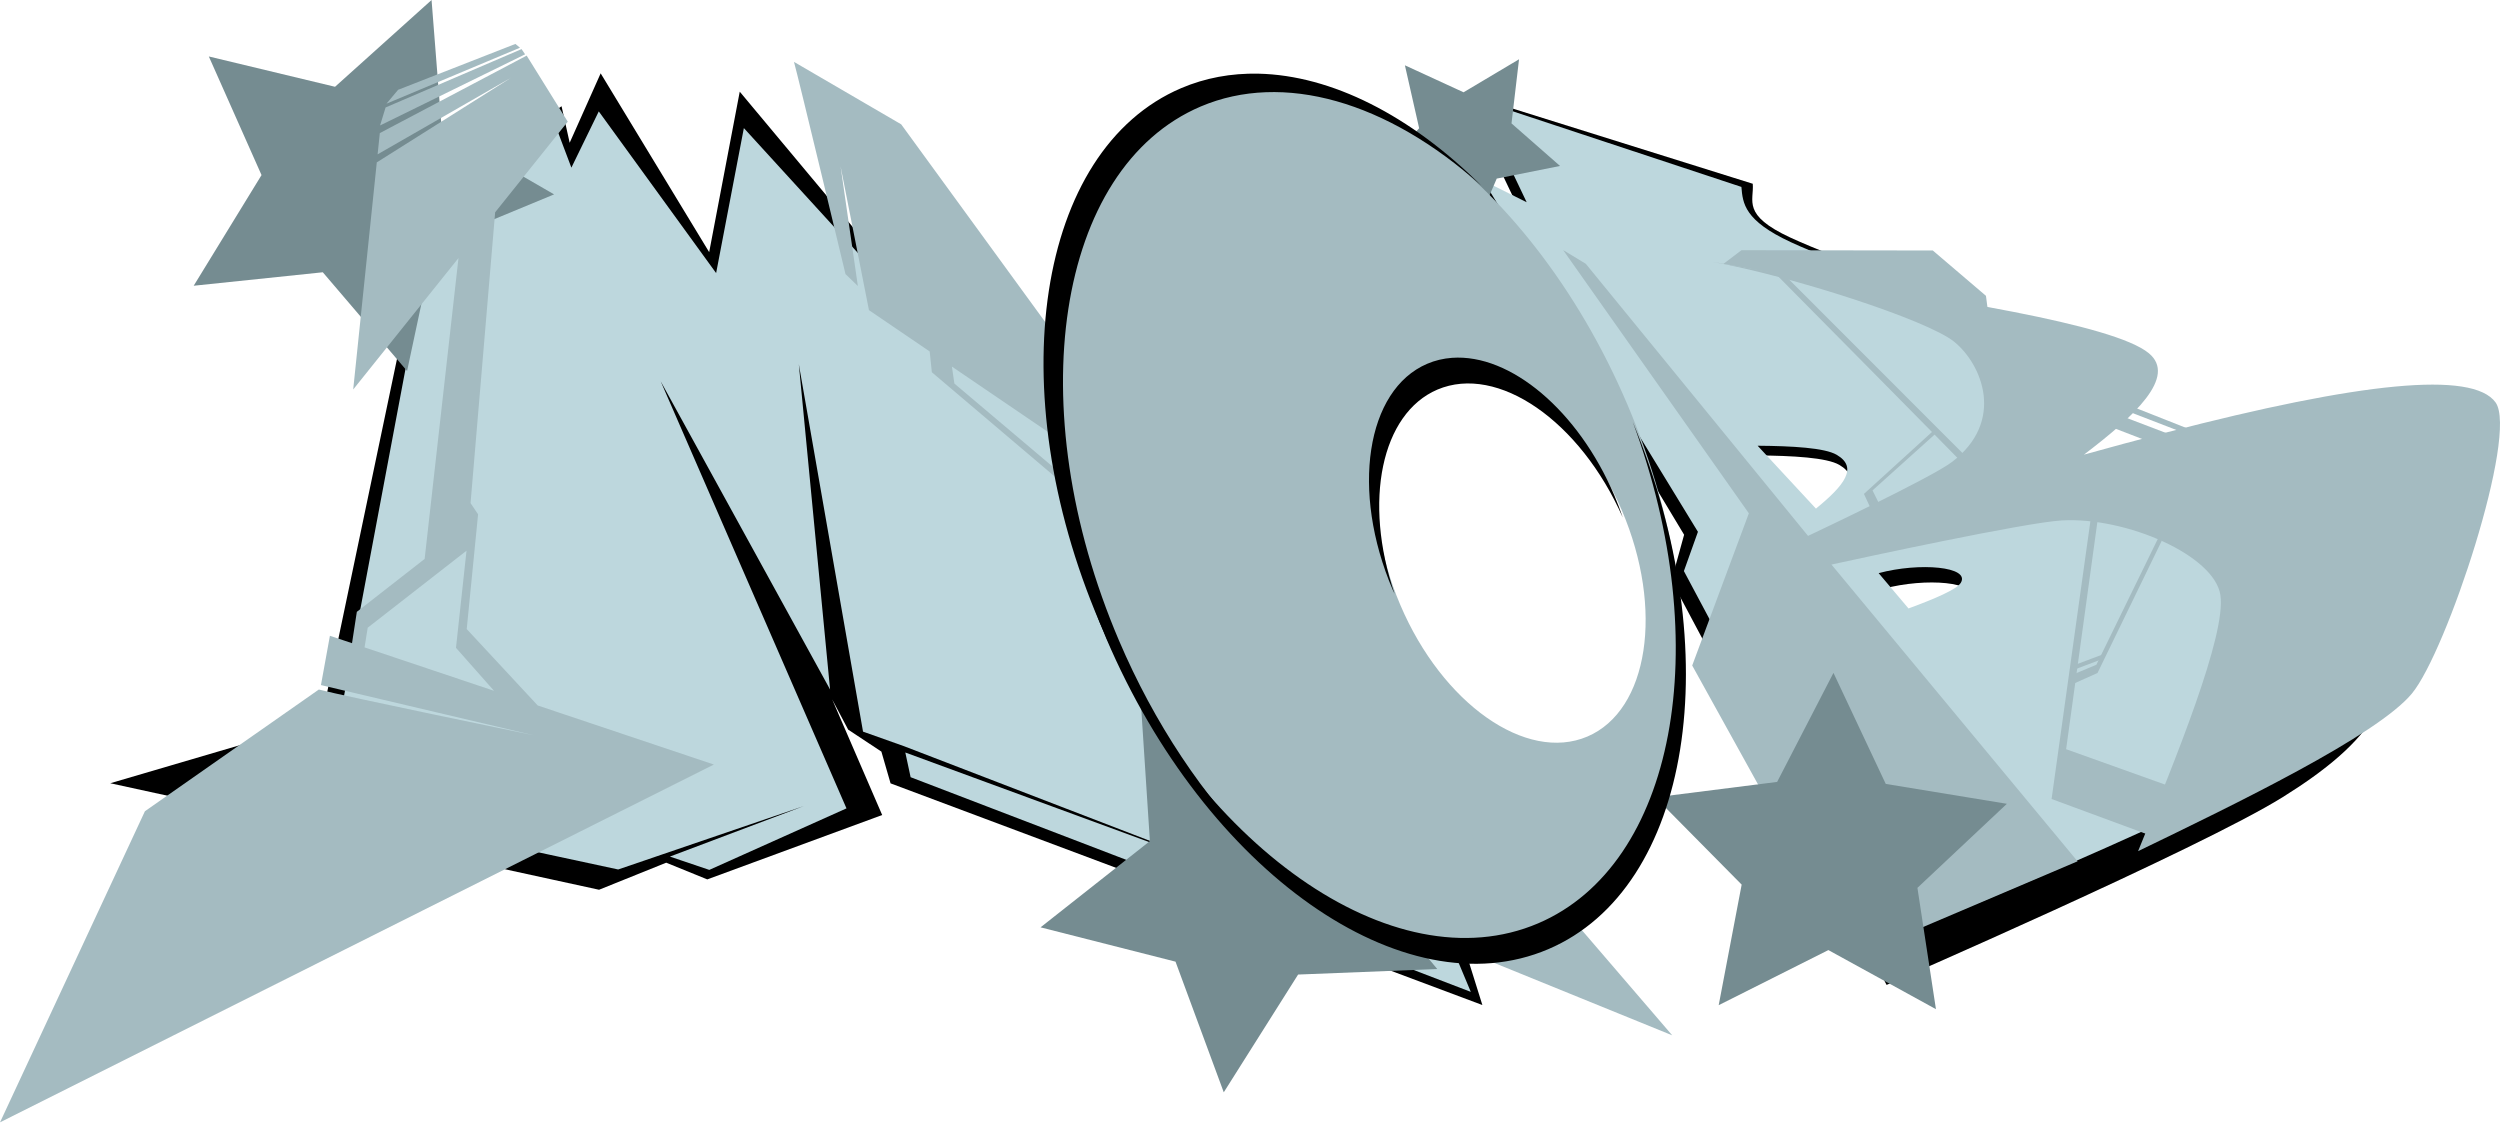
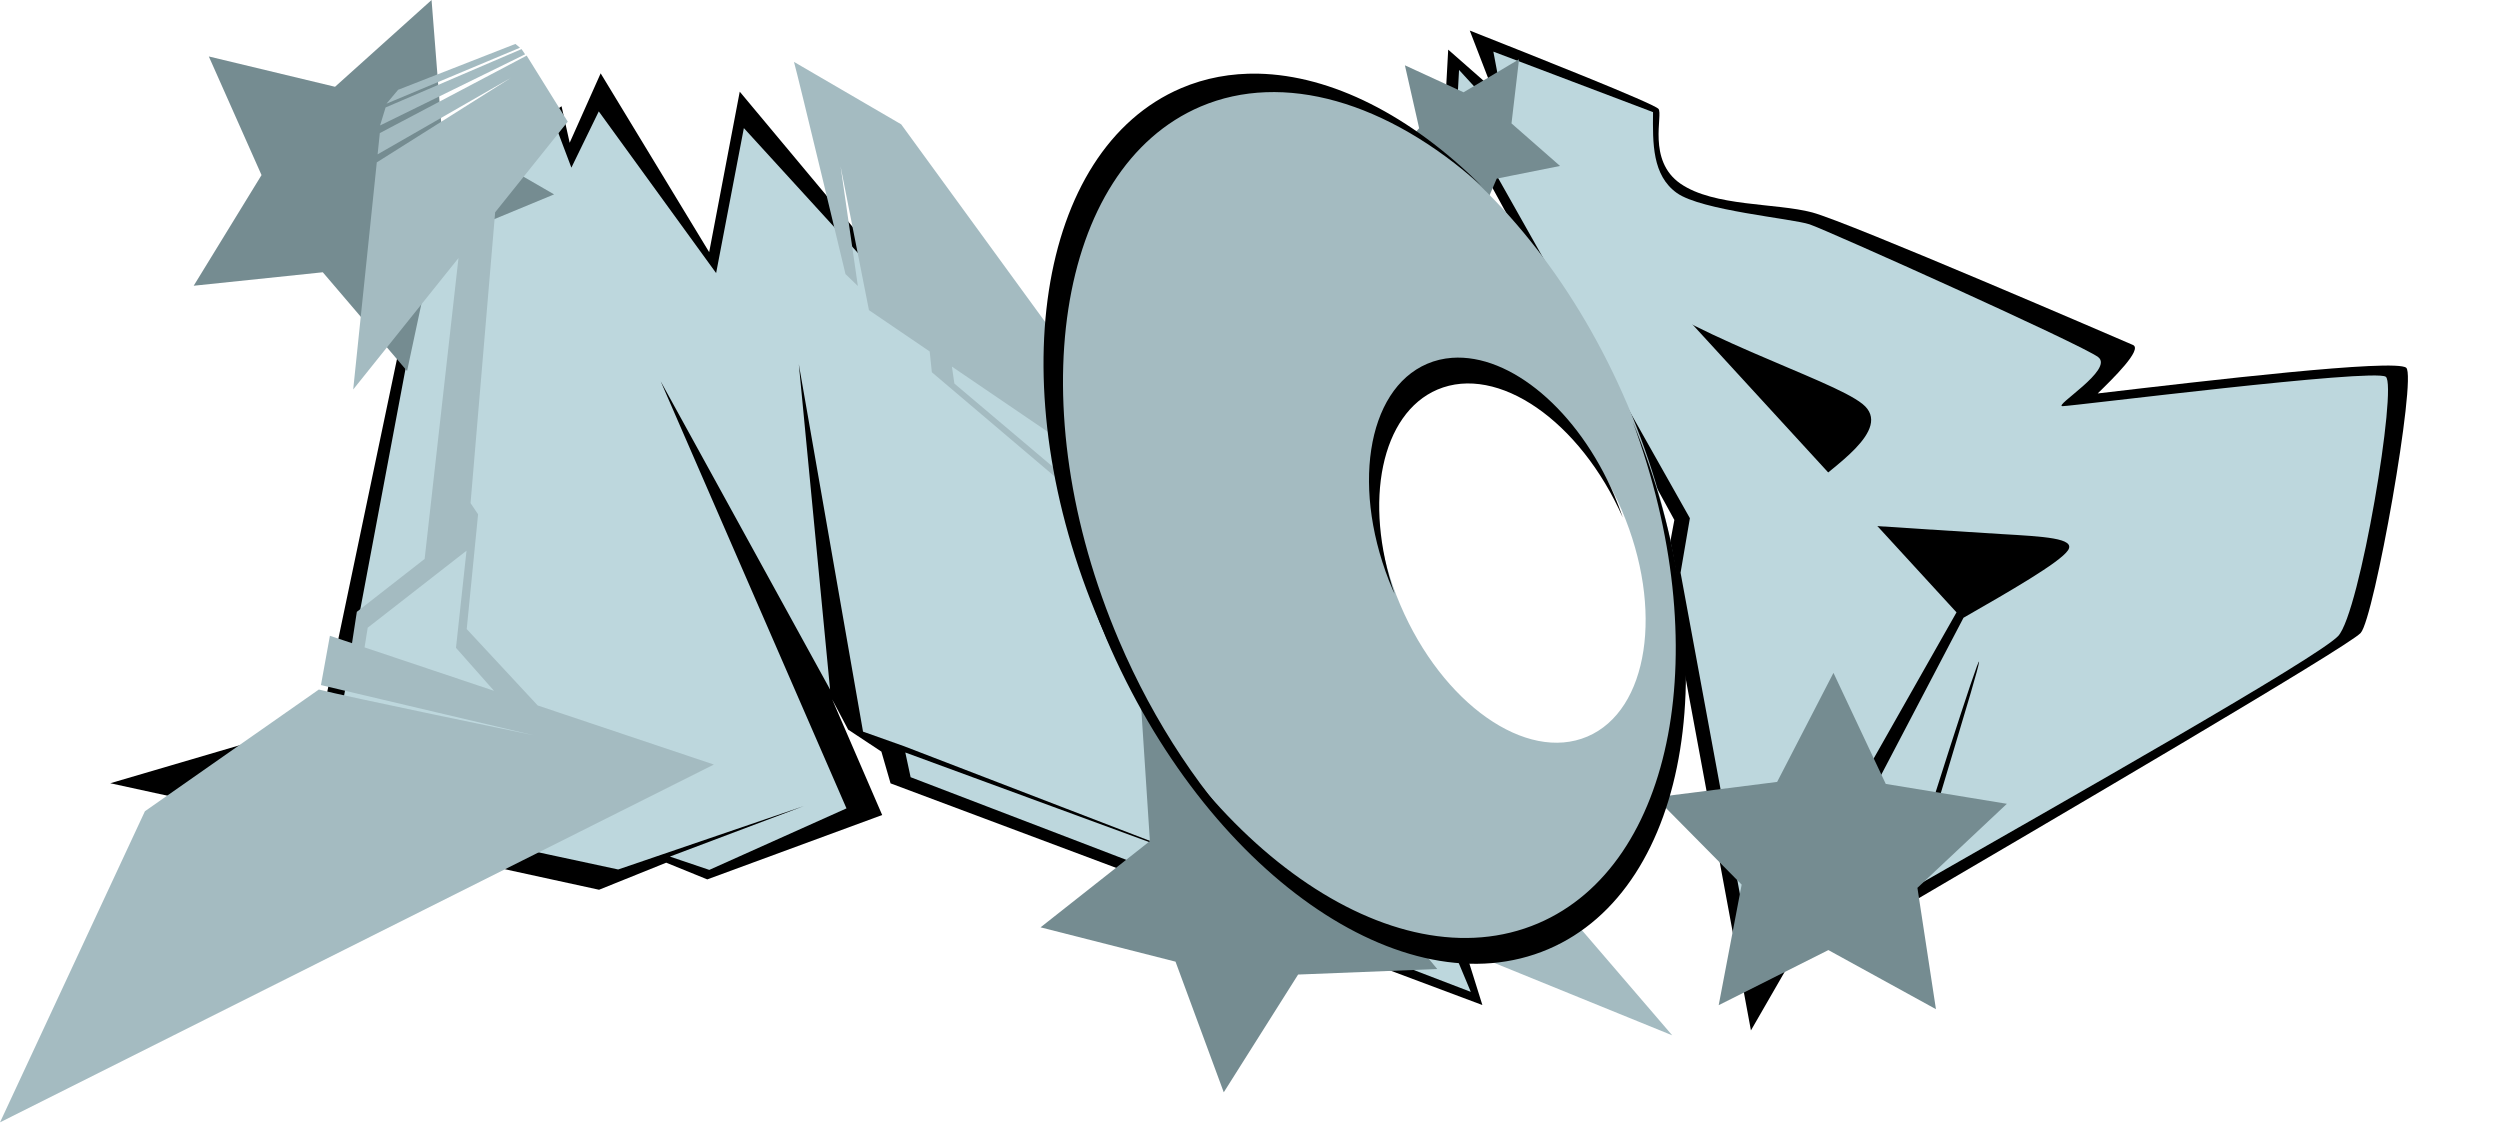
<svg xmlns="http://www.w3.org/2000/svg" width="1245.245" height="559.028" viewBox="0 0 329.471 147.909" version="1.1" id="svg5">
  <defs id="defs2">
    </defs>
  <g id="layer24" style="display:inline" transform="translate(0,-0.8535987)">
-     <path id="path216053-5" style="font-variation-settings:normal;display:inline;vector-effect:none;fill:#000000;fill-opacity:1;stroke:none;stroke-width:0.277px;stroke-linecap:butt;stroke-linejoin:miter;stroke-miterlimit:4;stroke-dasharray:none;stroke-dashoffset:0;stroke-opacity:1;-inkscape-stroke:none;stop-color:#000000" d="m 192.899,13.14 c 1.934,4.07 4.28,9.006 6.734,14.137 l -5.976,-2.981 28.289,47.03 -1.668,6.039 28.354,53.288 c 0,0 41.292,-17.942 52.215,-24.752 11.086,-6.911 18.079,-14.526 10.714,-24.633 -7.366,-10.107 -23.794,-13.896 -33.867,-14.546 -5.32,-0.343 -10.887,0.444 -16.223,1.648 4.417,-1.907 7.815,-3.609 8.872,-4.738 2.649,-2.828 2.305,-11.145 -6.948,-17.969 -9.253,-6.824 -20.993,-10.508 -27.44,-13.498 -6.447,-2.99 -4.773,-4.831 -4.962,-7.095 z m 38.598,47.73 c 4.779,0.039 9.25,0.285 10.905,1.251 3.004,1.754 1.045,4.233 -2.86,7.425 z m 16.696,17.579 c 5.639,-1.514 12.676,-0.903 11.334,1.333 -0.542,0.904 -3.574,2.199 -7.214,3.539 z" />
+     <path style="fill:#000000;fill-opacity:1;stroke:none;stroke-width:0.265px;stroke-linecap:butt;stroke-linejoin:miter;stroke-opacity:1" d="m 190.48,14.274 c 0,0 30.18,55.105 30.18,55.105 0,0 -1.192,6.4 -1.192,6.4 0,0 11.284,60.872 11.284,60.872 0,0 10.909,-18.94 10.909,-18.94 0,0 7.611,3.625 7.611,3.625 21.096,-12.357 60.043,-35.171 61.831,-37.058 1.788,-1.887 7.418,-33.726 6.011,-34.956 -1.407,-1.23 -26.471,1.715 -40.662,3.383 1.989,-1.939 5.968,-5.818 4.644,-6.391 -1.324,-0.572 -37.488,-16.194 -42.27,-17.466 -4.781,-1.272 -12.946,-0.737 -17.365,-3.795 -4.419,-3.057 -2.259,-9.121 -2.894,-9.85 -0.635,-0.729 -16.268,-6.917 -24.869,-10.322 0,0 2.926,7.583 2.926,7.583 0,0 -5.768,-5.069 -5.768,-5.069 0,0 -0.376,6.877 -0.376,6.877 z" id="path26873" />
  </g>
  <g id="layer22" style="display:inline" transform="translate(-58.19385,-25.78187)">
-     <path id="path216053" style="font-variation-settings:normal;opacity:1;vector-effect:none;fill:#bdd7dd;fill-opacity:1;stroke:none;stroke-width:0.265px;stroke-linecap:butt;stroke-linejoin:miter;stroke-miterlimit:4;stroke-dasharray:none;stroke-dashoffset:0;stroke-opacity:1;-inkscape-stroke:none;stop-color:#000000;stop-opacity:1" d="m 252.958,38.929 c 1.847,3.887 4.088,8.603 6.433,13.505 l -5.709,-2.847 28.279,46.282 -1.849,5.174 26.11,48.981 c 0,0 39.42,-15.978 49.855,-22.483 10.59,-6.602 17.271,-13.876 10.235,-23.531 -7.036,-9.655 -22.729,-13.274 -32.352,-13.895 -5.082,-0.328 -10.4,0.424 -15.497,1.575 4.219,-1.822 7.465,-3.448 8.475,-4.526 2.531,-2.702 1.092,-10.565 -7.747,-17.084 -8.839,-6.519 -18.813,-9.521 -24.972,-12.378 -6.159,-2.856 -6.348,-5.124 -6.528,-7.286 z m 36.871,45.594 c 4.565,0.038 8.836,0.272 10.417,1.195 2.87,1.676 0.998,4.044 -2.732,7.093 z m 15.949,16.792 c 5.387,-1.447 12.109,-0.863 10.827,1.273 -0.518,0.863 -3.414,2.1 -6.892,3.381 z" />
+     <g id="g26254" transform="translate(3.150499,-1.870462)" style="stroke:none">
+       <path id="path16242" style="fill:#bdd7dd;fill-opacity:1;stroke:none;stroke-width:1px;stroke-linecap:butt;stroke-linejoin:miter;stroke-opacity:1" d="m 1166.955,29.838 c 7.377,40.163 13.873,75.531 54.625,108.602 40.752,33.071 113.202,54.025 129.223,66.871 16.021,12.846 -16.976,32.503 -24.525,40.646 -7.549,8.143 -0.348,13.679 5.924,18.502 32.075,2.119 67.09,4.435 87.863,5.678 20.774,1.243 37.174,1.985 33.119,8.076 -4.055,6.091 -29.293,20.563 -52.055,33.615 l -65.547,125.113 30.697,15.885 c 1.402,-0.802 3.342,-1.917 4.781,-2.74 10.137,-32.801 38.369,-121.753 37.826,-116.207 -0.522,5.331 -24.294,80.997 -32.812,112.41 77.959,-44.592 201.372,-114.486 211.666,-125.361 10.852,-11.465 29.605,-124.812 23.73,-129.141 -5.874,-4.329 -156.326,14.668 -161.031,14.648 -4.706,-0.019 25.706,-18.284 17.803,-24.416 -7.903,-6.132 -135.109,-63.263 -143.787,-66.156 -8.678,-2.893 -53.867,-6.873 -66.102,-15.615 -12.235,-8.742 -12.048,-24.66 -11.863,-40.275 z" transform="matrix(0.2645833,0,0,0.2645833,-56.90562,26.5617)" />
+       <path style="fill:#bdd7dd;fill-opacity:1;stroke:none;stroke-width:0.265px;stroke-linecap:butt;stroke-linejoin:miter;stroke-opacity:1" d="m 247.329,36.869 65.56,71.485 -26.703,47.111 -9.664,-52.334 1.229,-7.186 -30.675,-54.416 z" id="path19755" />
+     </g>
  </g>
-   <g id="layer3" />
+   <g id="layer3" style="display:inline" />
  <g id="layer17" style="display:inline" transform="translate(-58.19385,-25.78187)">
    <path style="font-variation-settings:normal;opacity:1;vector-effect:none;fill:#000000;fill-opacity:1;stroke:none;stroke-width:0.265px;stroke-linecap:butt;stroke-linejoin:miter;stroke-miterlimit:4;stroke-dasharray:none;stroke-dashoffset:0;stroke-opacity:1;-inkscape-stroke:none;stop-color:#000000;stop-opacity:1" d="m 100.506,120.842 14.459,-69.003 17.235,-12.057 1.07,4.816 4.084,-9.151 14.301,23.566 4.029,-21.15 25.442,30.469 9.299,2.946 38.442,33.091 6.269,13.887 7.3,4.489 11.117,35.488 -77.993,-29.213 -1.21,-4.187 -4.377,-2.895 -2.107,-3.981 6.589,15.235 -23.051,8.484 -5.411,-2.202 -8.851,3.567 -64.416,-14.037 z" id="path200381" />
  </g>
  <g id="layer1" style="display:inline" transform="translate(-58.19385,-25.78187)">
    <path id="path16535" style="fill:#bdd7dd;fill-opacity:1;stroke:none;stroke-width:0.452px;stroke-linecap:butt;stroke-linejoin:miter;stroke-opacity:1" d="m 137.106,40.462 -3.61,7.412 -2.288,-6.06 -15.969,13.418 -12.613,67.08 -16.068,6.64 53.105,11.417 5.891,-2.012 18.573,-6.345 -17.649,6.657 5.194,1.755 18.078,-8.108 -24.49,-56.293 22.328,40.626 -4.12,-42.872 8.463,48.425 5.41,1.922 43.518,16.755 -43.356,-15.927 0.699,3.255 73.827,28.294 -14.56,-34.8 -5.043,-2.615 -4.646,-14.018 -0.264,-0.141 -39.651,-32.249 -7.456,-3.534 -24.183,-26.482 -3.655,19.109 z" />
  </g>
  <g id="layer14" style="display:inline" transform="translate(-58.19385,-25.78187)">
    <path style="fill:#758c91;fill-opacity:1;stroke:none;stroke-opacity:1" id="path194095-7-3-6" transform="matrix(0.3950514,-0.145542,0.145542,0.3950514,-87.98974,34.39139)" d="m 388.113,140.028 33.791,22.563 37.743,-15.045 -11.017,39.109 25.972,31.247 -40.599,1.608 -21.692,34.356 -14.075,-38.116 -39.378,-10.014 31.901,-25.164 z" />
  </g>
  <g id="layer16" style="display:inline" transform="translate(-58.19385,-25.78187)">
    <path style="display:inline;fill:#758c91;fill-opacity:1;stroke:none;stroke-opacity:1" id="path194095" d="m 388.113,140.028 33.791,22.563 37.743,-15.045 -11.017,39.109 25.972,31.247 -40.599,1.608 -21.692,34.356 -14.075,-38.116 -39.378,-10.014 31.901,-25.164 z" transform="matrix(0.4516951,0,0,0.4516951,33.2326,55.06394)" />
    <path style="display:inline;fill:#758c91;fill-opacity:1;stroke:none;stroke-opacity:1" id="path194095-7-3" transform="matrix(0.206823,-0.03284508,0.03284508,0.206823,158.4739,18.17466)" d="m 388.113,140.028 33.791,22.563 37.743,-15.045 -11.017,39.109 25.972,31.247 -40.599,1.608 -21.692,34.356 -14.075,-38.116 -39.378,-10.014 31.901,-25.164 z" />
  </g>
  <g id="layer5" style="display:inline" transform="translate(-58.19385,-25.78187)">
    <path id="path39162" style="fill:#a4bbc1;fill-opacity:1;stroke:none;stroke-width:0.379;stroke-opacity:1" d="M 214.424,38.148 A 60.519,37.512 66.904 0 1 272.669,79.102 60.519,37.512 66.904 0 1 261.904,149.485 60.519,37.512 66.904 0 1 203.659,108.531 60.519,37.512 66.904 0 1 214.424,38.148 Z m 32.875,37.588 a 25.61,15.874 66.904 0 0 -4.555,29.783 25.61,15.874 66.904 0 0 24.647,17.331 25.61,15.874 66.904 0 0 4.556,-29.784 25.61,15.874 66.904 0 0 -24.647,-17.33 z" />
  </g>
  <g id="layer2" style="display:inline" transform="translate(-58.19385,-25.78187)">
    <path id="path12634" style="fill:#a4bbc1;fill-opacity:1;stroke:none;stroke-width:0.452px;stroke-linecap:butt;stroke-linejoin:miter;stroke-opacity:1" d="m 126.116,31.571 -15.454,6.045 -1.534,1.827 17.593,-7.374 z m 0.813,0.681 -17.92,7.693 -0.726,2.371 19.113,-9.373 z m 0.673,0.858 -19.352,10.212 -0.291,2.799 17.587,-10.096 -17.696,11.157 -3.109,29.929 13.876,-17.321 -4.461,39.651 -8.936,6.974 -0.634,4.131 -2.914,-0.977 -1.181,6.498 28.057,6.618 c 0,0 -25.147,-5.179 -28.335,-6.032 l -22.92,16.04 -19.097,41 94.078,-47.153 -23.216,-7.786 -9.355,-10.067 1.497,-15.125 -0.993,-1.477 3.242,-38.327 9.567,-11.943 z m 35.228,0.826 c 0.518,1.801 6.79,27.965 6.79,27.965 l 1.631,1.577 -2.277,-15.762 3.738,18.939 8.003,5.446 0.285,2.738 34.683,29.432 13.272,31.19 6.947,3.669 2.378,6.704 40.294,16.392 -36.521,-42.507 -4.84,-2.772 26.841,34.016 -30.708,-36.874 -7.692,-3.859 8.937,25.201 -3.164,-1.822 -9.858,-25.493 -37.597,-31.785 -0.328,-2.237 32.871,22.365 -39.554,-54.291 z m -43.155,64.421 -1.388,12.802 5.014,5.664 -17.063,-5.723 0.416,-2.594 z" />
  </g>
-   <g id="layer23" style="display:inline" transform="translate(0,-0.8535987)">
-     <path id="path247545" style="font-variation-settings:normal;opacity:1;vector-effect:none;fill:#a4bbc1;fill-opacity:1;stroke:none;stroke-width:1px;stroke-linecap:butt;stroke-linejoin:miter;stroke-miterlimit:4;stroke-dasharray:none;stroke-dashoffset:0;stroke-opacity:1;-inkscape-stroke:none;stop-color:#000000;stop-opacity:1" d="m 778.6,124.555 92.502,131.123 -28.219,75.812 80.293,145.021 111.643,-47.497 -122.571,-147.809 c 14.681,-3.204 96.749,-20.998 114.898,-21.992 32.056,-1.756 75.918,17.432 78.84,37.24 2.922,19.808 -22.09,81.125 -41.01,127.508 47.949,-23.18 119.025,-57.54 136.381,-78.504 17.356,-20.964 53.084,-129.078 41.688,-144.998 -11.396,-15.92 -67.458,-10.14 -164.004,14.951 -14.702,3.821 -28.225,7.474 -41.047,11.049 25.432,-19.305 46.416,-38.876 32.324,-50.527 -17.614,-14.564 -102.898,-27.416 -176.758,-38.547 l -40.883,-7 c 39.558,7.103 107.301,28.964 120.721,39.859 13.919,11.301 25.529,39.632 -1.182,59.904 -10.274,7.798 -68.923,35.498 -71.633,36.777 L 789.877,131.389 Z" transform="matrix(0.2645833,0,0,0.2645833,0,0.8535987)" />
-     <path style="font-variation-settings:normal;opacity:1;vector-effect:none;fill:#a4bbc1;fill-opacity:1;stroke:none;stroke-width:0.265px;stroke-linecap:butt;stroke-linejoin:miter;stroke-miterlimit:4;stroke-dasharray:none;stroke-dashoffset:0;stroke-opacity:1;-inkscape-stroke:none;stop-color:#000000;stop-opacity:1" d="m 273.934,55.475 17.107,6.598 2.002,-1.268 -17.812,-6.792 z" id="path259830" />
-     <path style="font-variation-settings:normal;display:inline;vector-effect:none;fill:#a4bbc1;fill-opacity:1;stroke:none;stroke-width:0.265px;stroke-linecap:butt;stroke-linejoin:miter;stroke-miterlimit:4;stroke-dasharray:none;stroke-dashoffset:0;stroke-opacity:1;-inkscape-stroke:none;stop-color:#000000" d="m 275.653,53.212 17.107,6.598 0.086,-0.691 -17.737,-7.009 z" id="path259830-8" />
-     <path style="font-variation-settings:normal;opacity:1;vector-effect:none;fill:#a4bbc1;fill-opacity:1;stroke:none;stroke-width:0.265px;stroke-linecap:butt;stroke-linejoin:miter;stroke-miterlimit:4;stroke-dasharray:none;stroke-dashoffset:0;stroke-opacity:1;-inkscape-stroke:none;stop-color:#000000;stop-opacity:1" d="m 283.54,111.013 -13.165,-4.861 5.204,-37.262 0.907,0.201 -4.194,30.498 15.271,5.462 z" id="path261136" />
-     <path style="font-variation-settings:normal;opacity:1;vector-effect:none;fill:#a4bbc1;fill-opacity:1;stroke:none;stroke-width:0.265px;stroke-linecap:butt;stroke-linejoin:miter;stroke-miterlimit:4;stroke-dasharray:none;stroke-dashoffset:0;stroke-opacity:1;-inkscape-stroke:none;stop-color:#000000;stop-opacity:1" d="m 273.393,90.903 3.033,-1.355 8.462,-17.413 -0.347,-0.599 -8.265,16.924 -2.83,1.182 z" id="path263196" />
-     <path style="font-variation-settings:normal;opacity:1;vector-effect:none;fill:#a4bbc1;fill-opacity:1;stroke:none;stroke-width:0.265px;stroke-linecap:butt;stroke-linejoin:miter;stroke-miterlimit:4;stroke-dasharray:none;stroke-dashoffset:0;stroke-opacity:1;-inkscape-stroke:none;stop-color:#000000;stop-opacity:1" d="m 272.934,89.266 4.341,-1.641 0.125,-0.63 -4.321,1.622 z" id="path264411" />
-     <path style="fill:#a4bbc1;fill-opacity:1;stroke:none;stroke-width:0.265px;stroke-linecap:butt;stroke-linejoin:miter;stroke-opacity:1" d="m 227.14,35.618 2.365,-1.792 25.215,0.039 7.006,5.975 0.294,2.248 z" id="path10969" />
-     <path style="fill:#a4bbc1;fill-opacity:1;stroke:none;stroke-width:0.265px;stroke-linecap:butt;stroke-linejoin:miter;stroke-opacity:1" d="M 259.299,62.577 C 258.689,61.861 233.436,36.364 233.436,36.364 l 1.481,0.464 24.698,24.717 z" id="path13067" />
-     <path style="fill:#a4bbc1;fill-opacity:1;stroke:none;stroke-width:0.265px;stroke-linecap:butt;stroke-linejoin:miter;stroke-opacity:1" d="m 255.129,57.97 -8.351,7.513 1.241,2.507 -0.877,1.181 -1.495,-3.227 9.2,-8.375 z" id="path14313" />
-   </g>
+   <g id="layer23" style="display:inline" transform="translate(0,-0.8535987)" />
  <g id="layer25" style="display:inline" transform="translate(0,-0.8535987)">
    <path style="display:inline;fill:#758c91;fill-opacity:1;stroke:none;stroke-opacity:1" id="path194095-7" transform="matrix(0.3007061,-0.2609115,0.2609115,0.3007061,64.91417,165.0893)" d="m 388.113,140.028 33.791,22.563 37.743,-15.045 -11.017,39.109 25.972,31.247 -40.599,1.608 -21.692,34.356 -14.075,-38.116 -39.378,-10.014 31.901,-25.164 z" />
  </g>
  <g id="layer10" style="display:inline" transform="translate(-58.19385,-25.78187)">
    <path id="path39162-0" style="display:inline;fill:#000000;fill-opacity:1;stroke:none;stroke-width:0.379;stroke-opacity:1" d="m 224.054,35.491 c -3.614,-0.078 -7.043,0.564 -10.19,1.906 -19.056,8.127 -23.876,39.638 -10.765,70.383 5.155,12.085 12.607,22.801 21.231,30.531 -7.553,-7.497 -14.04,-17.267 -18.665,-28.11 -13.111,-30.745 -8.291,-62.257 10.766,-70.383 10.833,-4.605 24.531,-0.741 36.995,10.435 C 244.062,40.952 233.629,35.708 224.054,35.491 Z" />
    <path id="path39162-2" style="display:inline;fill:#000000;fill-opacity:1;stroke:none;stroke-width:0.379;stroke-opacity:1" d="m 249.545,72.94 a 25.61,15.874 66.904 0 0 -3.255,0.781 25.61,15.874 66.904 0 0 -4.556,29.783 25.61,15.874 66.904 0 0 0.252,0.543 25.61,15.874 66.904 0 1 5.641,-26.922 25.61,15.874 66.904 0 1 24.428,16.857 25.61,15.874 66.904 0 0 -1.118,-2.932 25.61,15.874 66.904 0 0 -21.393,-18.11 z m 23.825,8.44 a 60.519,37.512 66.904 0 1 -12.475,66.09 60.519,37.512 66.904 0 1 -58.245,-40.953 60.519,37.512 66.904 0 1 -0.412,-1.026 60.519,37.512 66.904 0 0 1.75,4.43 60.519,37.512 66.904 0 0 58.245,40.953 60.519,37.512 66.904 0 0 11.137,-69.494 z" />
  </g>
+   <g id="layer4" style="display:inline" />
</svg>
